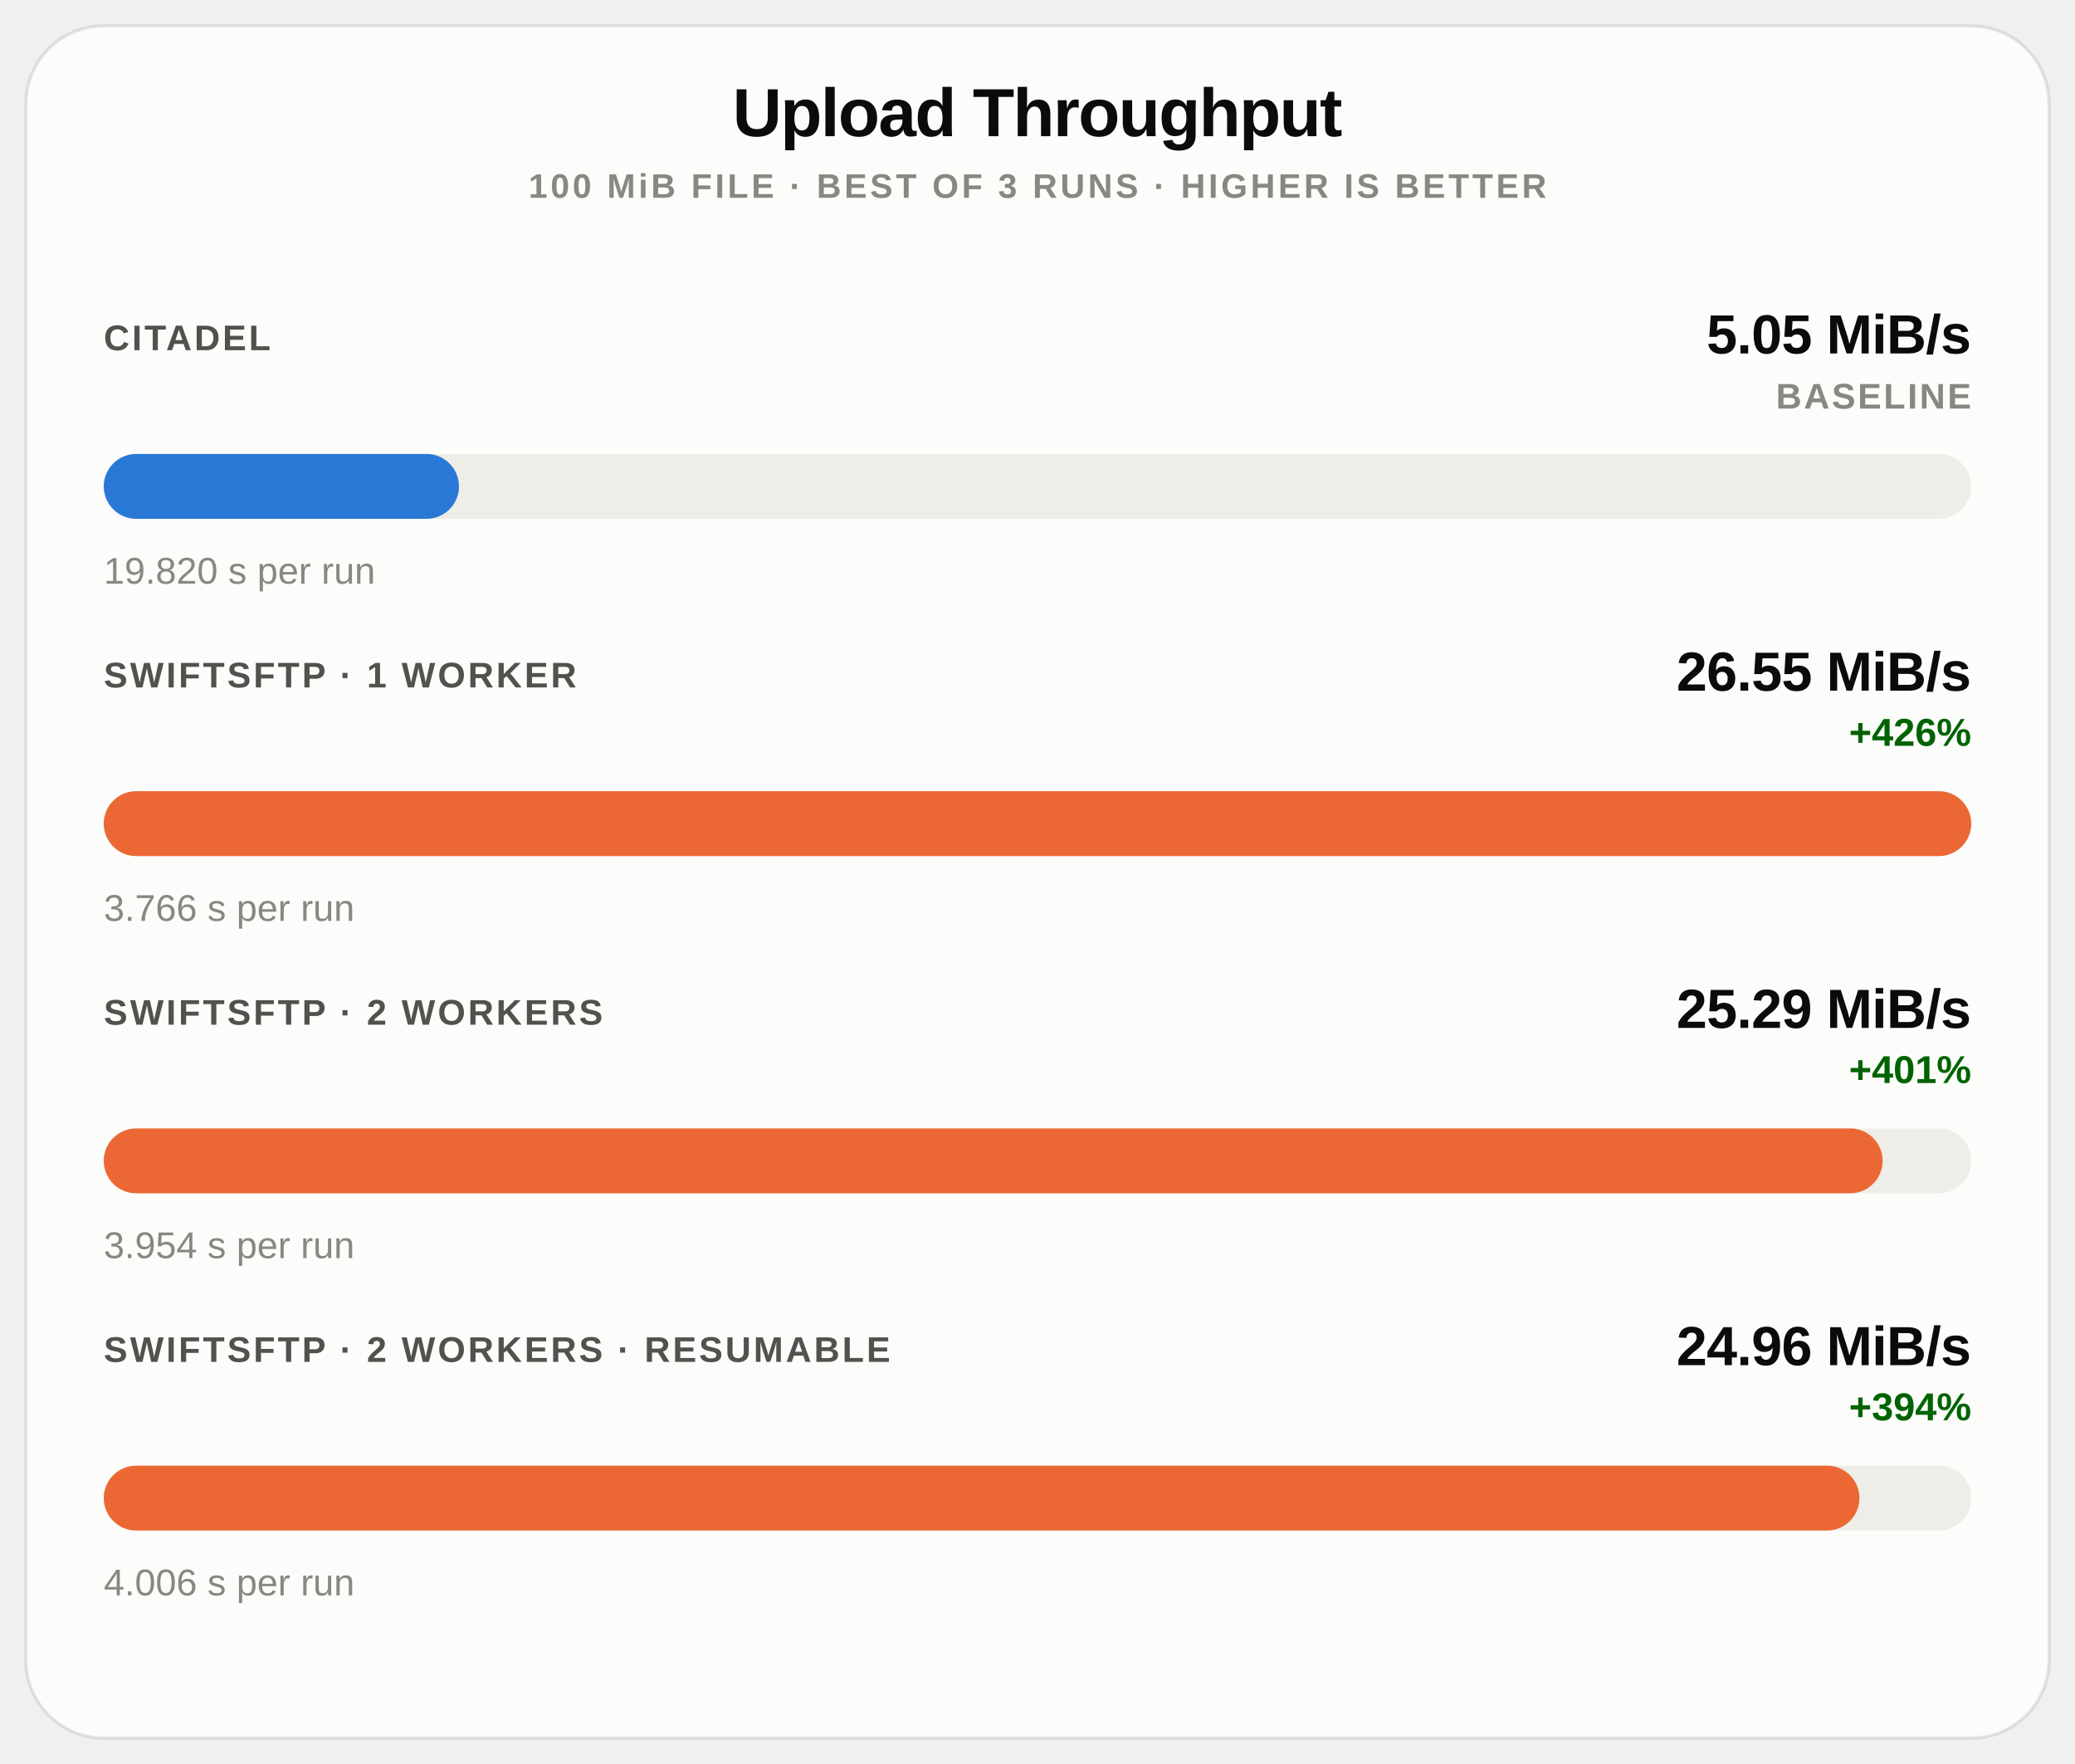
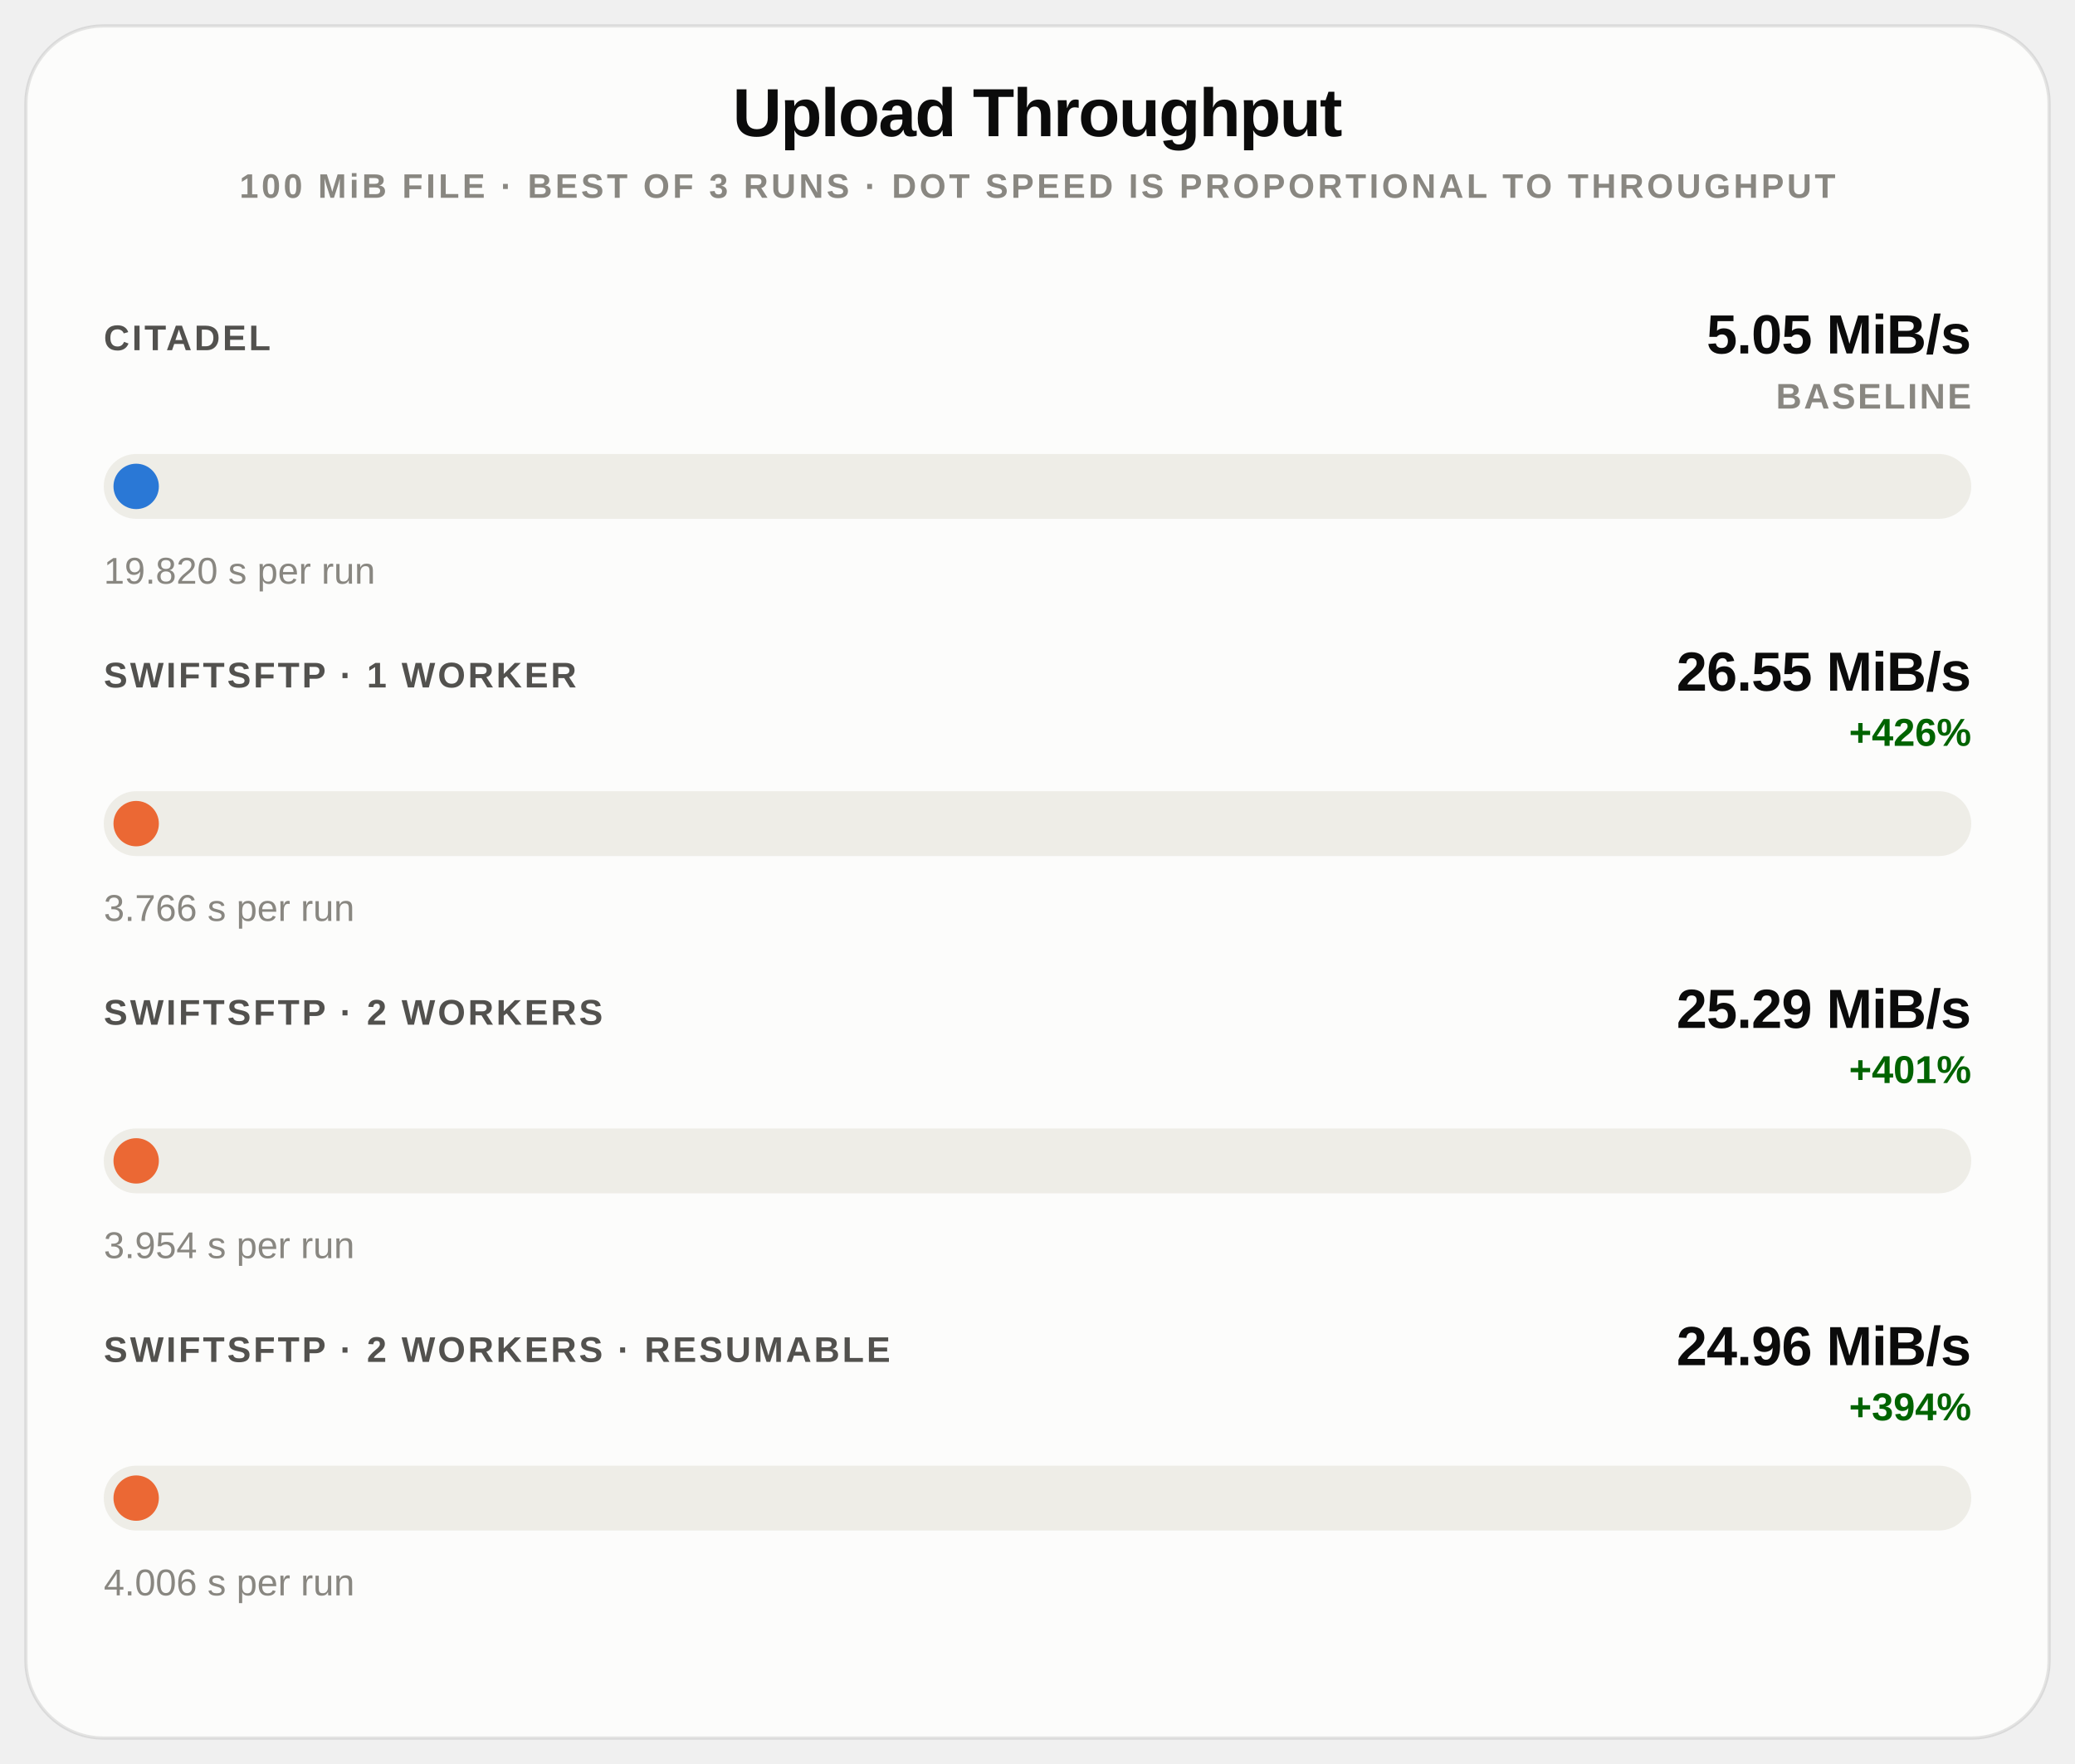
<svg xmlns="http://www.w3.org/2000/svg" viewBox="0 0 640 544" role="img" aria-label="Upload Throughput">
  <style>    .surface { fill: #fcfcfb; }
    .card-stroke { stroke: rgba(11,11,11,0.10); }
    .ink { fill: #0b0b0b; }
    .secondary { fill: #52514e; }
    .muted { fill: #898781; }
    .good { fill: #006300; }
    .track { fill: #eeede7; }
    .series-orange { fill: #eb6834; }
    .series-blue { fill: #2a78d6; }
+     .dot { animation-name: cross; animation-timing-function: linear; animation-iteration-count: infinite; animation-direction: alternate; }
+     @keyframes cross { from { transform: translateX(0); } to { transform: translateX(556px); } }
+     @media (prefers-reduced-motion: reduce) { .dot { animation: none; transform: translateX(556px); } }
    @media (prefers-color-scheme: dark) {
      .surface { fill: #1a1a19; }
      .card-stroke { stroke: rgba(255,255,255,0.10); }
      .ink { fill: #ffffff; }
      .secondary { fill: #c3c2b7; }
      .muted { fill: #898781; }
      .good { fill: #0ca30c; }
      .track { fill: #2c2c2a; }
      .series-orange { fill: #d95926; }
      .series-blue { fill: #3987e5; }
    }</style>
  <rect x="8" y="8" width="624" height="528" rx="24" ry="24" class="surface card-stroke" stroke-width="1" />
  <text x="320" y="42" text-anchor="middle" font-family="-apple-system,BlinkMacSystemFont,&quot;SF Pro Display&quot;,&quot;SF Pro Text&quot;,&quot;Helvetica Neue&quot;,Arial,sans-serif" font-size="21" font-weight="700" letter-spacing="-0.02em" class="ink">Upload Throughput</text>
-   <text x="320" y="61" text-anchor="middle" font-family="-apple-system,BlinkMacSystemFont,&quot;SF Pro Display&quot;,&quot;SF Pro Text&quot;,&quot;Helvetica Neue&quot;,Arial,sans-serif" font-size="10.5" font-weight="600" letter-spacing="0.09em" class="muted">100 MiB FILE · BEST OF 3 RUNS · HIGHER IS BETTER</text>
+   <text x="320" y="61" text-anchor="middle" font-family="-apple-system,BlinkMacSystemFont,&quot;SF Pro Display&quot;,&quot;SF Pro Text&quot;,&quot;Helvetica Neue&quot;,Arial,sans-serif" font-size="10.5" font-weight="600" letter-spacing="0.09em" class="muted">100 MiB FILE · BEST OF 3 RUNS · DOT SPEED IS PROPORTIONAL TO THROUGHPUT</text>
  <text x="32" y="108.00" font-family="-apple-system,BlinkMacSystemFont,&quot;SF Pro Display&quot;,&quot;SF Pro Text&quot;,&quot;Helvetica Neue&quot;,Arial,sans-serif" font-size="11" font-weight="700" letter-spacing="0.07em" class="secondary">CITADEL</text>
  <text x="608" y="109.00" text-anchor="end" font-family="-apple-system,BlinkMacSystemFont,&quot;SF Pro Display&quot;,&quot;SF Pro Text&quot;,&quot;Helvetica Neue&quot;,Arial,sans-serif" font-size="17" font-weight="700" letter-spacing="-0.01em" class="ink">5.05 MiB/s</text>
  <text x="608" y="126.00" text-anchor="end" font-family="-apple-system,BlinkMacSystemFont,&quot;SF Pro Display&quot;,&quot;SF Pro Text&quot;,&quot;Helvetica Neue&quot;,Arial,sans-serif" font-size="11" font-weight="700" letter-spacing="0.06em" class="muted">BASELINE</text>
-   <rect x="32" y="140.00" width="576.00" height="20" rx="10" ry="10" class="track" />
-   <rect x="32" y="140.00" width="109.56" height="20" rx="10" ry="10" class="series-blue" />
+   <rect x="32" y="140.00" width="576" height="20" rx="10" ry="10" class="track" />
+   <circle cx="42" cy="150.00" r="7" class="dot series-blue" style="animation-duration:2.631s" />
  <text x="32" y="180.00" font-family="-apple-system,BlinkMacSystemFont,&quot;SF Pro Display&quot;,&quot;SF Pro Text&quot;,&quot;Helvetica Neue&quot;,Arial,sans-serif" font-size="11.5" font-weight="500" class="muted">19.820 s per run</text>
  <text x="32" y="212.00" font-family="-apple-system,BlinkMacSystemFont,&quot;SF Pro Display&quot;,&quot;SF Pro Text&quot;,&quot;Helvetica Neue&quot;,Arial,sans-serif" font-size="11" font-weight="700" letter-spacing="0.07em" class="secondary">SWIFTSFTP · 1 WORKER</text>
  <text x="608" y="213.00" text-anchor="end" font-family="-apple-system,BlinkMacSystemFont,&quot;SF Pro Display&quot;,&quot;SF Pro Text&quot;,&quot;Helvetica Neue&quot;,Arial,sans-serif" font-size="17" font-weight="700" letter-spacing="-0.01em" class="ink">26.55 MiB/s</text>
  <text x="608" y="230.00" text-anchor="end" font-family="-apple-system,BlinkMacSystemFont,&quot;SF Pro Display&quot;,&quot;SF Pro Text&quot;,&quot;Helvetica Neue&quot;,Arial,sans-serif" font-size="12" font-weight="700" class="good">+426%</text>
-   <rect x="32" y="244.00" width="576.00" height="20" rx="10" ry="10" class="track" />
-   <rect x="32" y="244.00" width="576.00" height="20" rx="10" ry="10" class="series-orange" />
+   <rect x="32" y="244.00" width="576" height="20" rx="10" ry="10" class="track" />
+   <circle cx="42" cy="254.00" r="7" class="dot series-orange" style="animation-duration:0.500s" />
  <text x="32" y="284.00" font-family="-apple-system,BlinkMacSystemFont,&quot;SF Pro Display&quot;,&quot;SF Pro Text&quot;,&quot;Helvetica Neue&quot;,Arial,sans-serif" font-size="11.5" font-weight="500" class="muted">3.766 s per run</text>
  <text x="32" y="316.00" font-family="-apple-system,BlinkMacSystemFont,&quot;SF Pro Display&quot;,&quot;SF Pro Text&quot;,&quot;Helvetica Neue&quot;,Arial,sans-serif" font-size="11" font-weight="700" letter-spacing="0.07em" class="secondary">SWIFTSFTP · 2 WORKERS</text>
  <text x="608" y="317.00" text-anchor="end" font-family="-apple-system,BlinkMacSystemFont,&quot;SF Pro Display&quot;,&quot;SF Pro Text&quot;,&quot;Helvetica Neue&quot;,Arial,sans-serif" font-size="17" font-weight="700" letter-spacing="-0.01em" class="ink">25.29 MiB/s</text>
  <text x="608" y="334.00" text-anchor="end" font-family="-apple-system,BlinkMacSystemFont,&quot;SF Pro Display&quot;,&quot;SF Pro Text&quot;,&quot;Helvetica Neue&quot;,Arial,sans-serif" font-size="12" font-weight="700" class="good">+401%</text>
-   <rect x="32" y="348.00" width="576.00" height="20" rx="10" ry="10" class="track" />
-   <rect x="32" y="348.00" width="548.66" height="20" rx="10" ry="10" class="series-orange" />
+   <rect x="32" y="348.00" width="576" height="20" rx="10" ry="10" class="track" />
+   <circle cx="42" cy="358.00" r="7" class="dot series-orange" style="animation-duration:0.525s" />
  <text x="32" y="388.00" font-family="-apple-system,BlinkMacSystemFont,&quot;SF Pro Display&quot;,&quot;SF Pro Text&quot;,&quot;Helvetica Neue&quot;,Arial,sans-serif" font-size="11.5" font-weight="500" class="muted">3.954 s per run</text>
  <text x="32" y="420.00" font-family="-apple-system,BlinkMacSystemFont,&quot;SF Pro Display&quot;,&quot;SF Pro Text&quot;,&quot;Helvetica Neue&quot;,Arial,sans-serif" font-size="11" font-weight="700" letter-spacing="0.07em" class="secondary">SWIFTSFTP · 2 WORKERS · RESUMABLE</text>
  <text x="608" y="421.00" text-anchor="end" font-family="-apple-system,BlinkMacSystemFont,&quot;SF Pro Display&quot;,&quot;SF Pro Text&quot;,&quot;Helvetica Neue&quot;,Arial,sans-serif" font-size="17" font-weight="700" letter-spacing="-0.01em" class="ink">24.96 MiB/s</text>
  <text x="608" y="438.00" text-anchor="end" font-family="-apple-system,BlinkMacSystemFont,&quot;SF Pro Display&quot;,&quot;SF Pro Text&quot;,&quot;Helvetica Neue&quot;,Arial,sans-serif" font-size="12" font-weight="700" class="good">+394%</text>
-   <rect x="32" y="452.00" width="576.00" height="20" rx="10" ry="10" class="track" />
-   <rect x="32" y="452.00" width="541.51" height="20" rx="10" ry="10" class="series-orange" />
+   <rect x="32" y="452.00" width="576" height="20" rx="10" ry="10" class="track" />
+   <circle cx="42" cy="462.00" r="7" class="dot series-orange" style="animation-duration:0.532s" />
  <text x="32" y="492.00" font-family="-apple-system,BlinkMacSystemFont,&quot;SF Pro Display&quot;,&quot;SF Pro Text&quot;,&quot;Helvetica Neue&quot;,Arial,sans-serif" font-size="11.5" font-weight="500" class="muted">4.006 s per run</text>
</svg>
